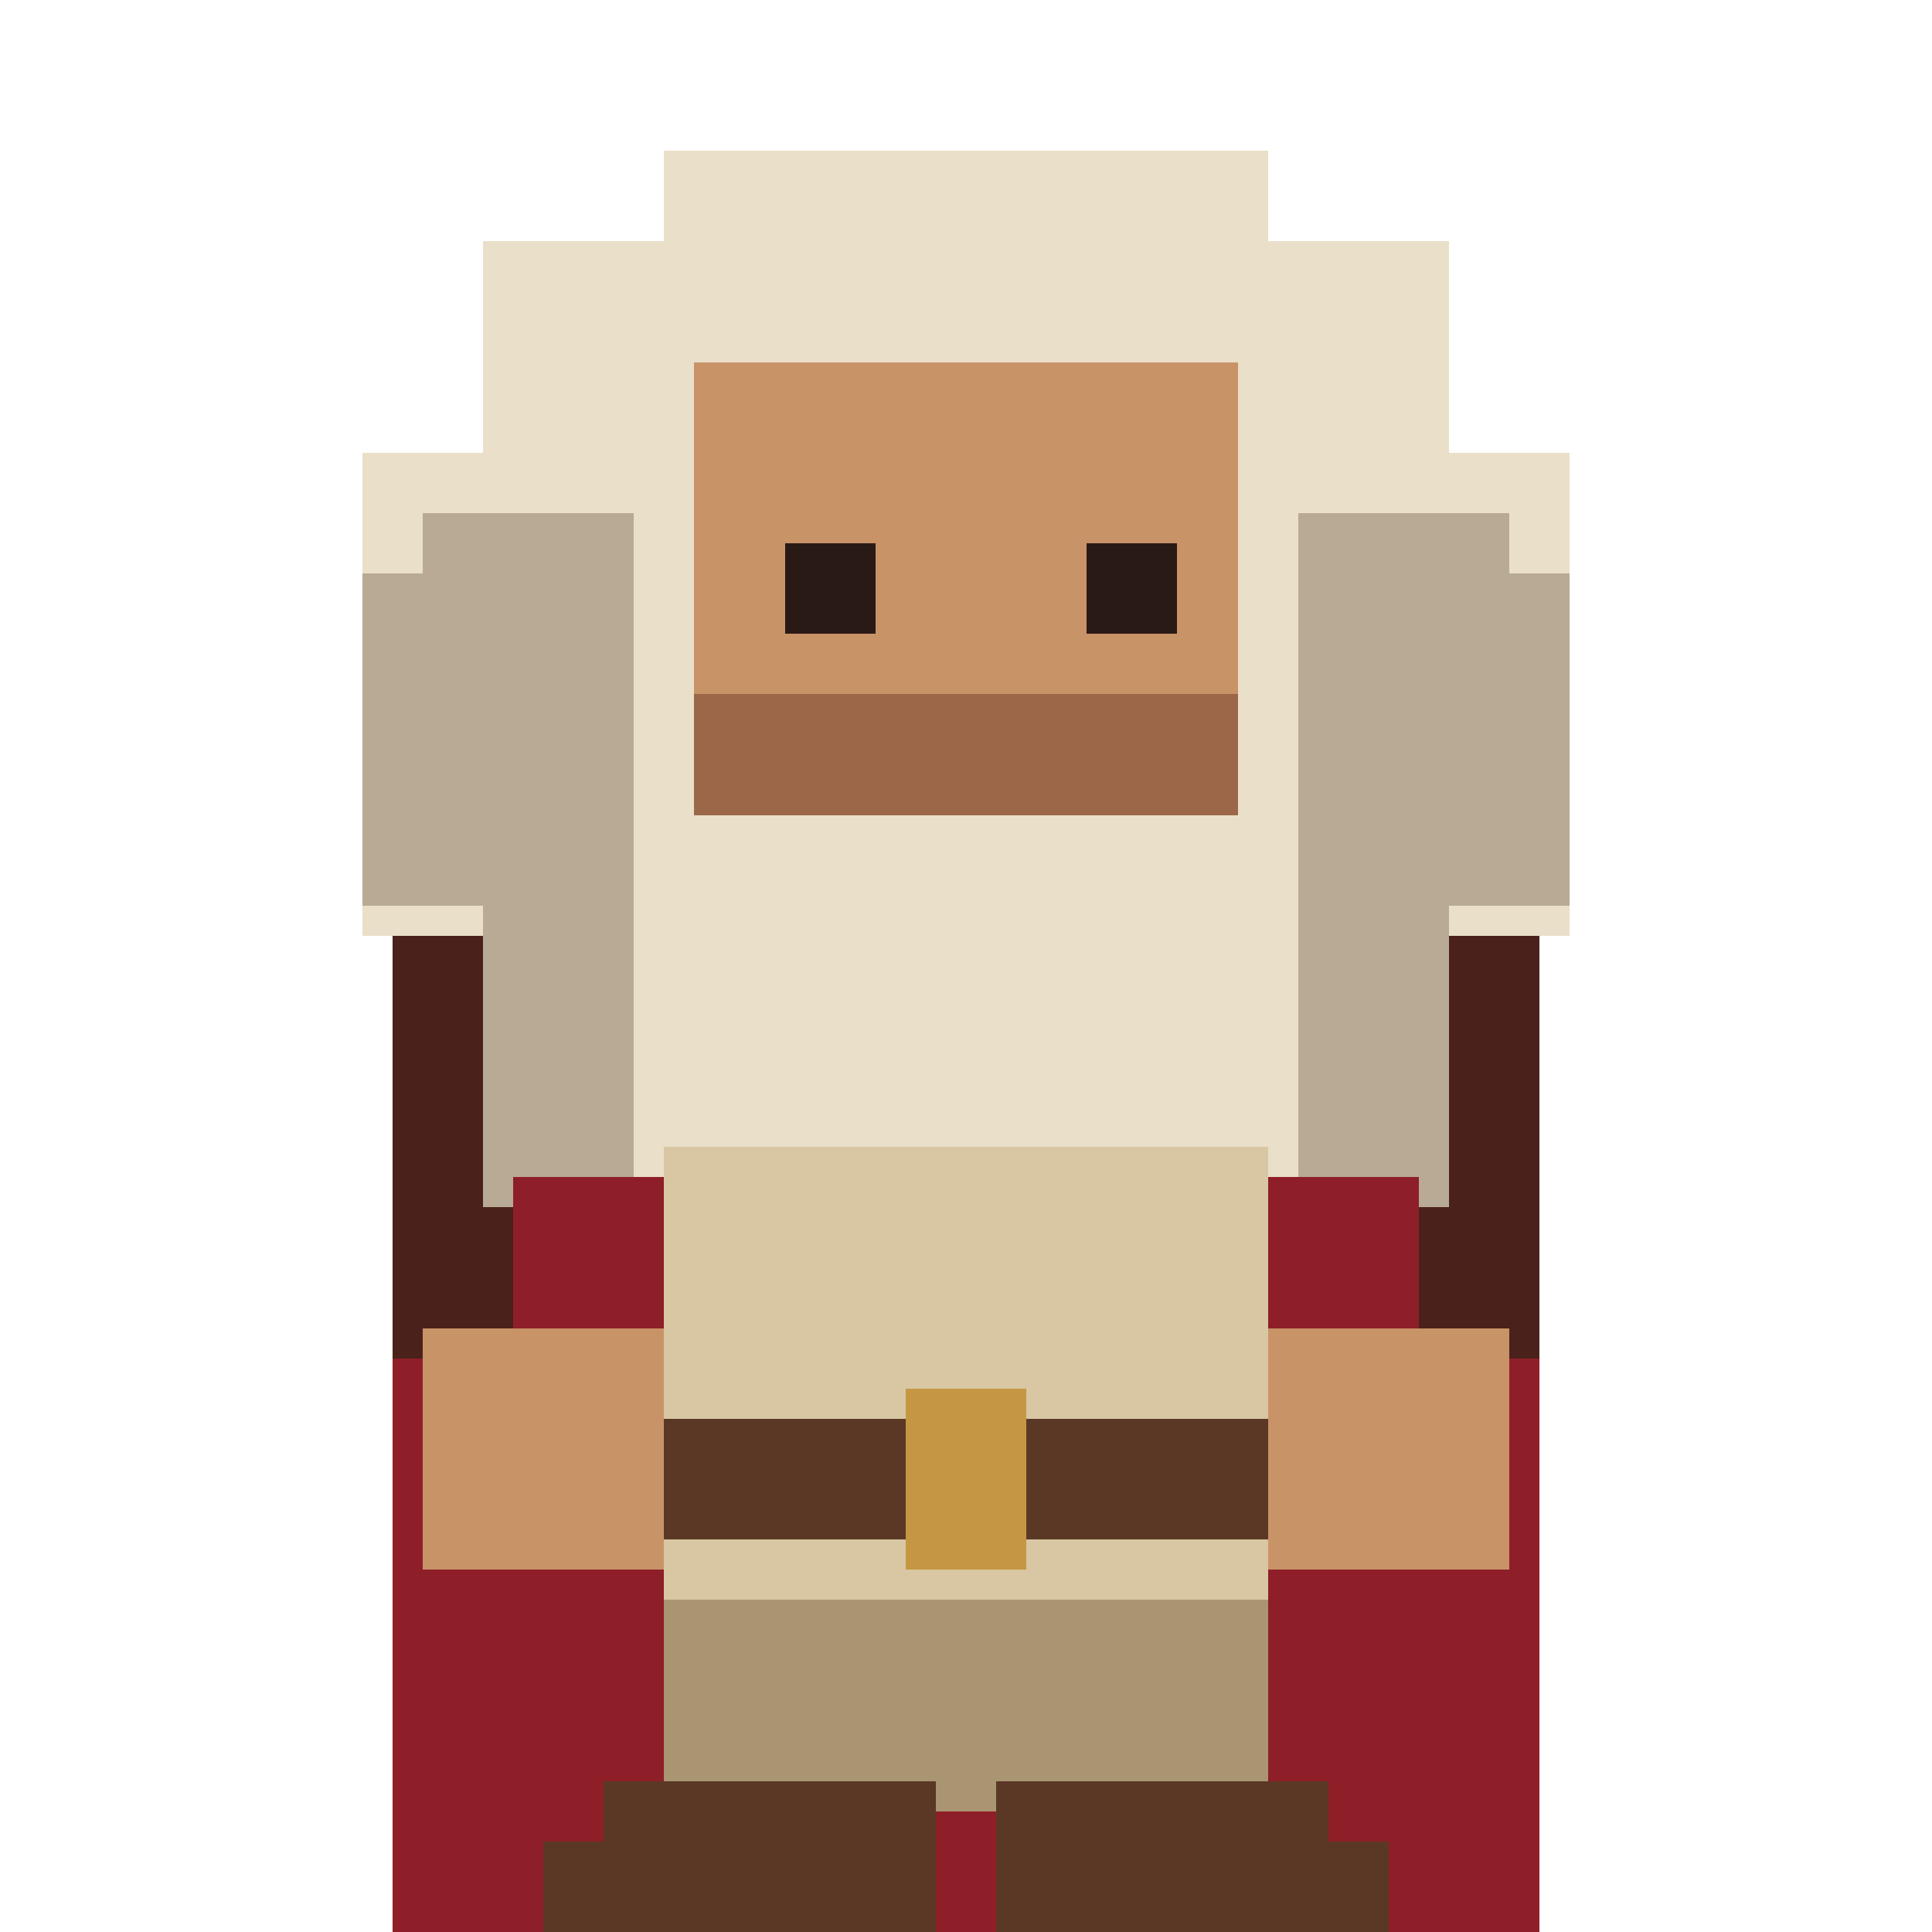
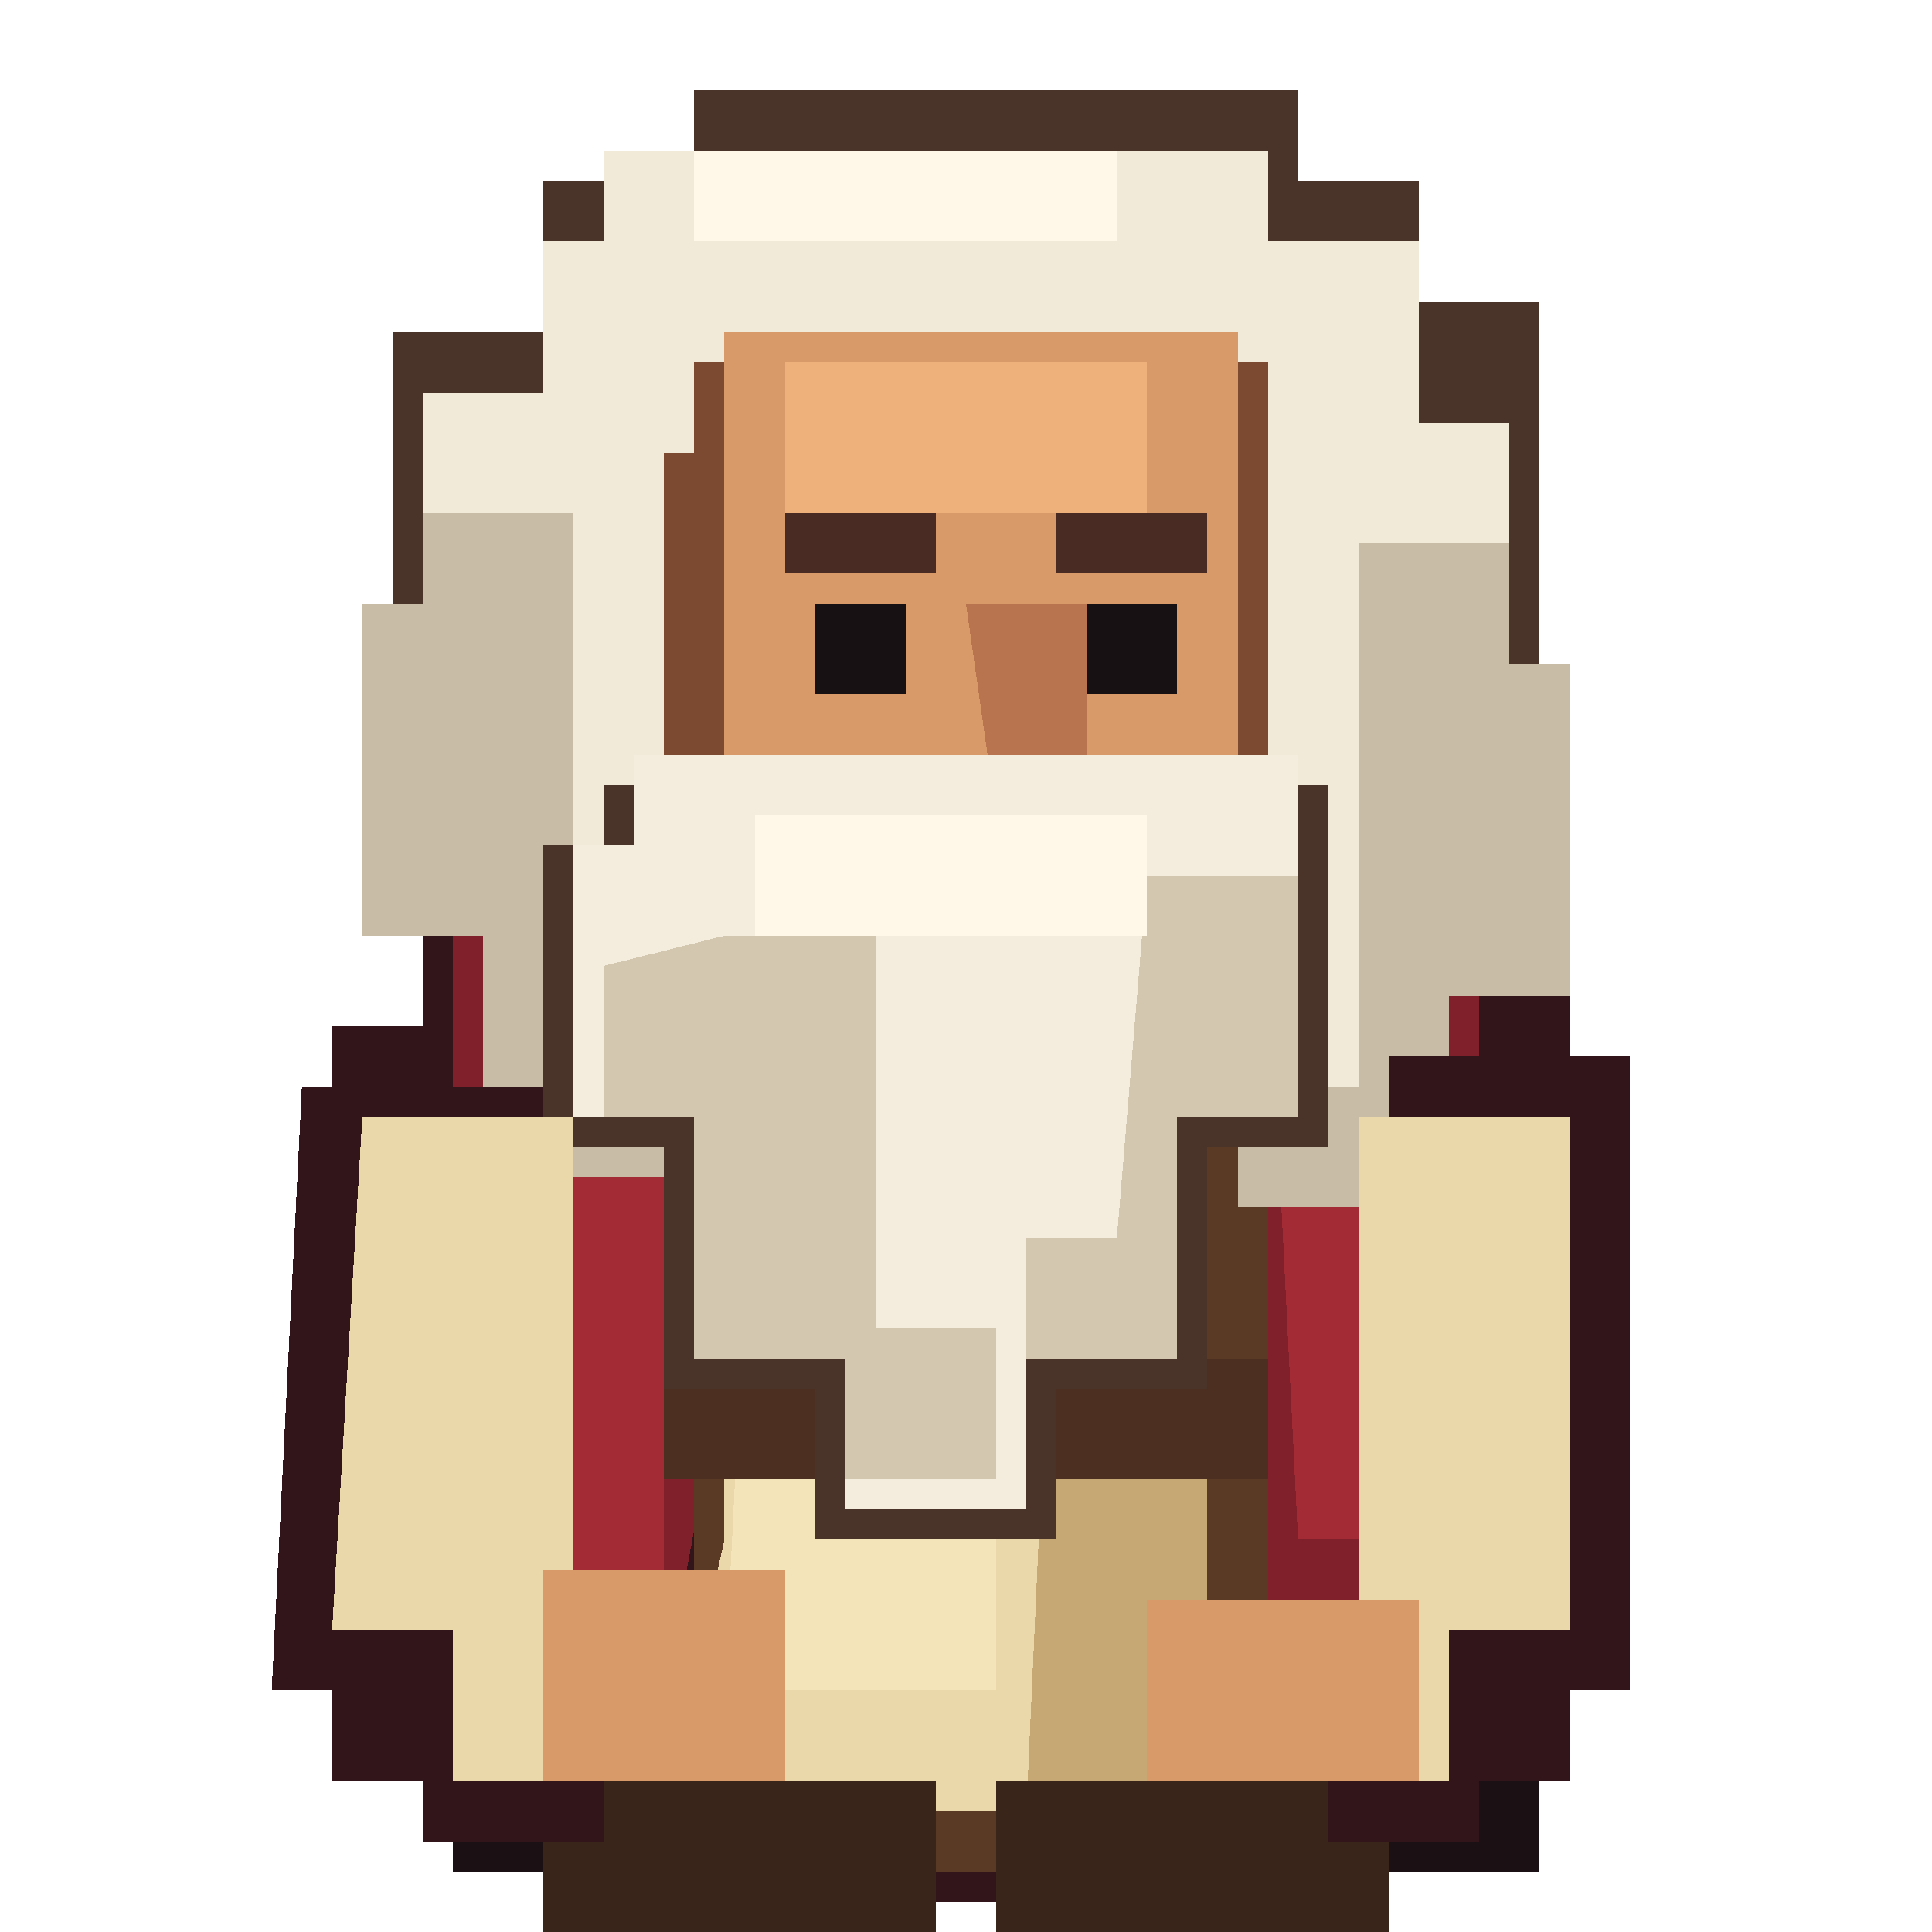
<svg xmlns="http://www.w3.org/2000/svg" width="64" height="64" viewBox="0 0 64 64" shape-rendering="crispEdges">
  <g>
-     <path fill="#4b211b" d="M17 23h30v4h4v29h-6V32H19v24h-6V27h4z" />
-     <path fill="#762d25" d="M19 25h26v5H19z" />
-     <path fill="#eadfc9" d="M22 5h20v3h6v7h4v16h-5v9h-6V19H23v21h-6v-9h-5V15h4V8h6z" />
-     <path fill="#b8aa95" d="M14 17h7v23h-5V30h-4V19h2zm29 0h7v2h2v11h-4v10h-5z" />
-     <path fill="#c99368" d="M23 12h18v17H23z" />
-     <path fill="#9c6748" d="M23 23h18v6H23z" />
-     <rect fill="#2a1a16" x="26" y="18" width="3" height="3" />
-     <rect fill="#2a1a16" x="36" y="18" width="3" height="3" />
-     <path fill="#eadfc9" d="M21 27h22v11h-4v7H25v-7h-4z" />
-     <path fill="#b8aa95" d="M25 38h14v7H25z" />
-     <path fill="#8e1f28" d="M17 39h30v6h4v19H13V45h4z" />
-     <path fill="#d8c7a2" d="M22 38h20v22H22z" />
-     <path fill="#a99572" d="M22 53h20v7H22z" />
-     <rect fill="#5b3825" x="21" y="47" width="22" height="4" />
-     <rect fill="#c59643" x="30" y="46" width="4" height="6" />
-     <path fill="#c99368" d="M14 44h8v8h-8zm28 0h8v8h-8z" />
-     <path fill="#5b3825" d="M20 59h11v5H18v-3h2zm13 0h11v2h2v3H33z" />
+     <path fill="#1b1115" d="M15 59h36v3H15z" />
+     <path fill="#32141b" d="M17 26h7v-5h17v4h7v7h4v27h-8v4H18v-4H11V34h3v-5h3z" />
+     <path fill="#7f202b" d="M15 31h10v-5h18v5h6v25h-8l-3-16-6 5-7-5-3 16h-7z" />
+     <path fill="#a22b36" d="M16 32h6v22h-6zM42 31h6v20h-5z" />
+     <path fill="#5b3a25" d="M23 34h19v28H21v-6h2z" />
+     <path fill="#ead8aa" d="M24 34h16v26H22l2-9z" />
+     <path fill="#c5a873" d="M35 38h5v22h-6z" />
+     <path fill="#f4e4b9" d="M25 36h8v20h-9z" />
+     <path fill="#4c2f20" d="M22 45h20v4H22z" />
+     <path fill="#d39b35" d="M30 44h5v6h-5z" />
+     <path fill="#f0c45a" d="M31 45h3v4h-3z" />
+     <path fill="#4a3429" d="M18 6h5V3h20v3h4v4h4v16h-4v8h-5V18H22v16h-5v-8h-4V11h5z" />
+     <path fill="#f2ead8" d="M20 5h22v3h5v6h3v11h-5v12h-6V17H24v20h-6V26h-4V13h4V8h2z" />
+     <path fill="#c8bca6" d="M14 17h5v17h4v5h-7v-8h-4v-11h2zm31 1h5v4h2v11h-4v7h-7v-4h4z" />
+     <path fill="#fff7e7" d="M23 5h14v3H23z" />
+     <path fill="#7b4a31" d="M23 12h19v17H22V15h1z" />
+     <path fill="#d99a69" d="M24 11h17v17H24z" />
+     <path fill="#efb17c" d="M26 12h12v5H26z" />
+     <path fill="#4a2b23" d="M26 17h5v2h-5zM35 17h5v2h-5z" />
+     <path fill="#181114" d="M27 20h3v3h-3zM36 20h3v3h-3z" />
+     <path fill="#b8744f" d="M32 20h4v7h3v3h-8v-3h2z" />
+     <path fill="#4a3429" d="M20 26h24v12h-4v8h-5v5h-8v-5h-5v-8h-4v-10h2z" />
+     <path fill="#f4ecdc" d="M21 25h22v12h-4v8h-5v5h-6v-5h-5v-8h-4V28h2z" />
+     <path fill="#d4c7b0" d="M24 31h5v13h4v5h-5v-4h-5v-8h-3v-5zM38 29h5v8h-4v8h-5v-4h3z" />
+     <path fill="#fff7e7" d="M25 27h13v4H25z" />
+     <path fill="#32141b" d="M10 36h8v17h7v8H14v-5h-5zM46 35h8v21h-5v5H39v-8h7z" />
+     <path fill="#ead8aa" d="M12 37h7v16h6v6H15v-5h-4zM45 37h7v17h-4v5h-9v-6h6z" />
+     <path fill="#d99a69" d="M18 52h8v7h-8zM38 53h9v6h-9z" />
+     <path fill="#3a251b" d="M20 59h11v5H18v-3h2zm13 0h11v2h2v3H33z" />
  </g>
</svg>
